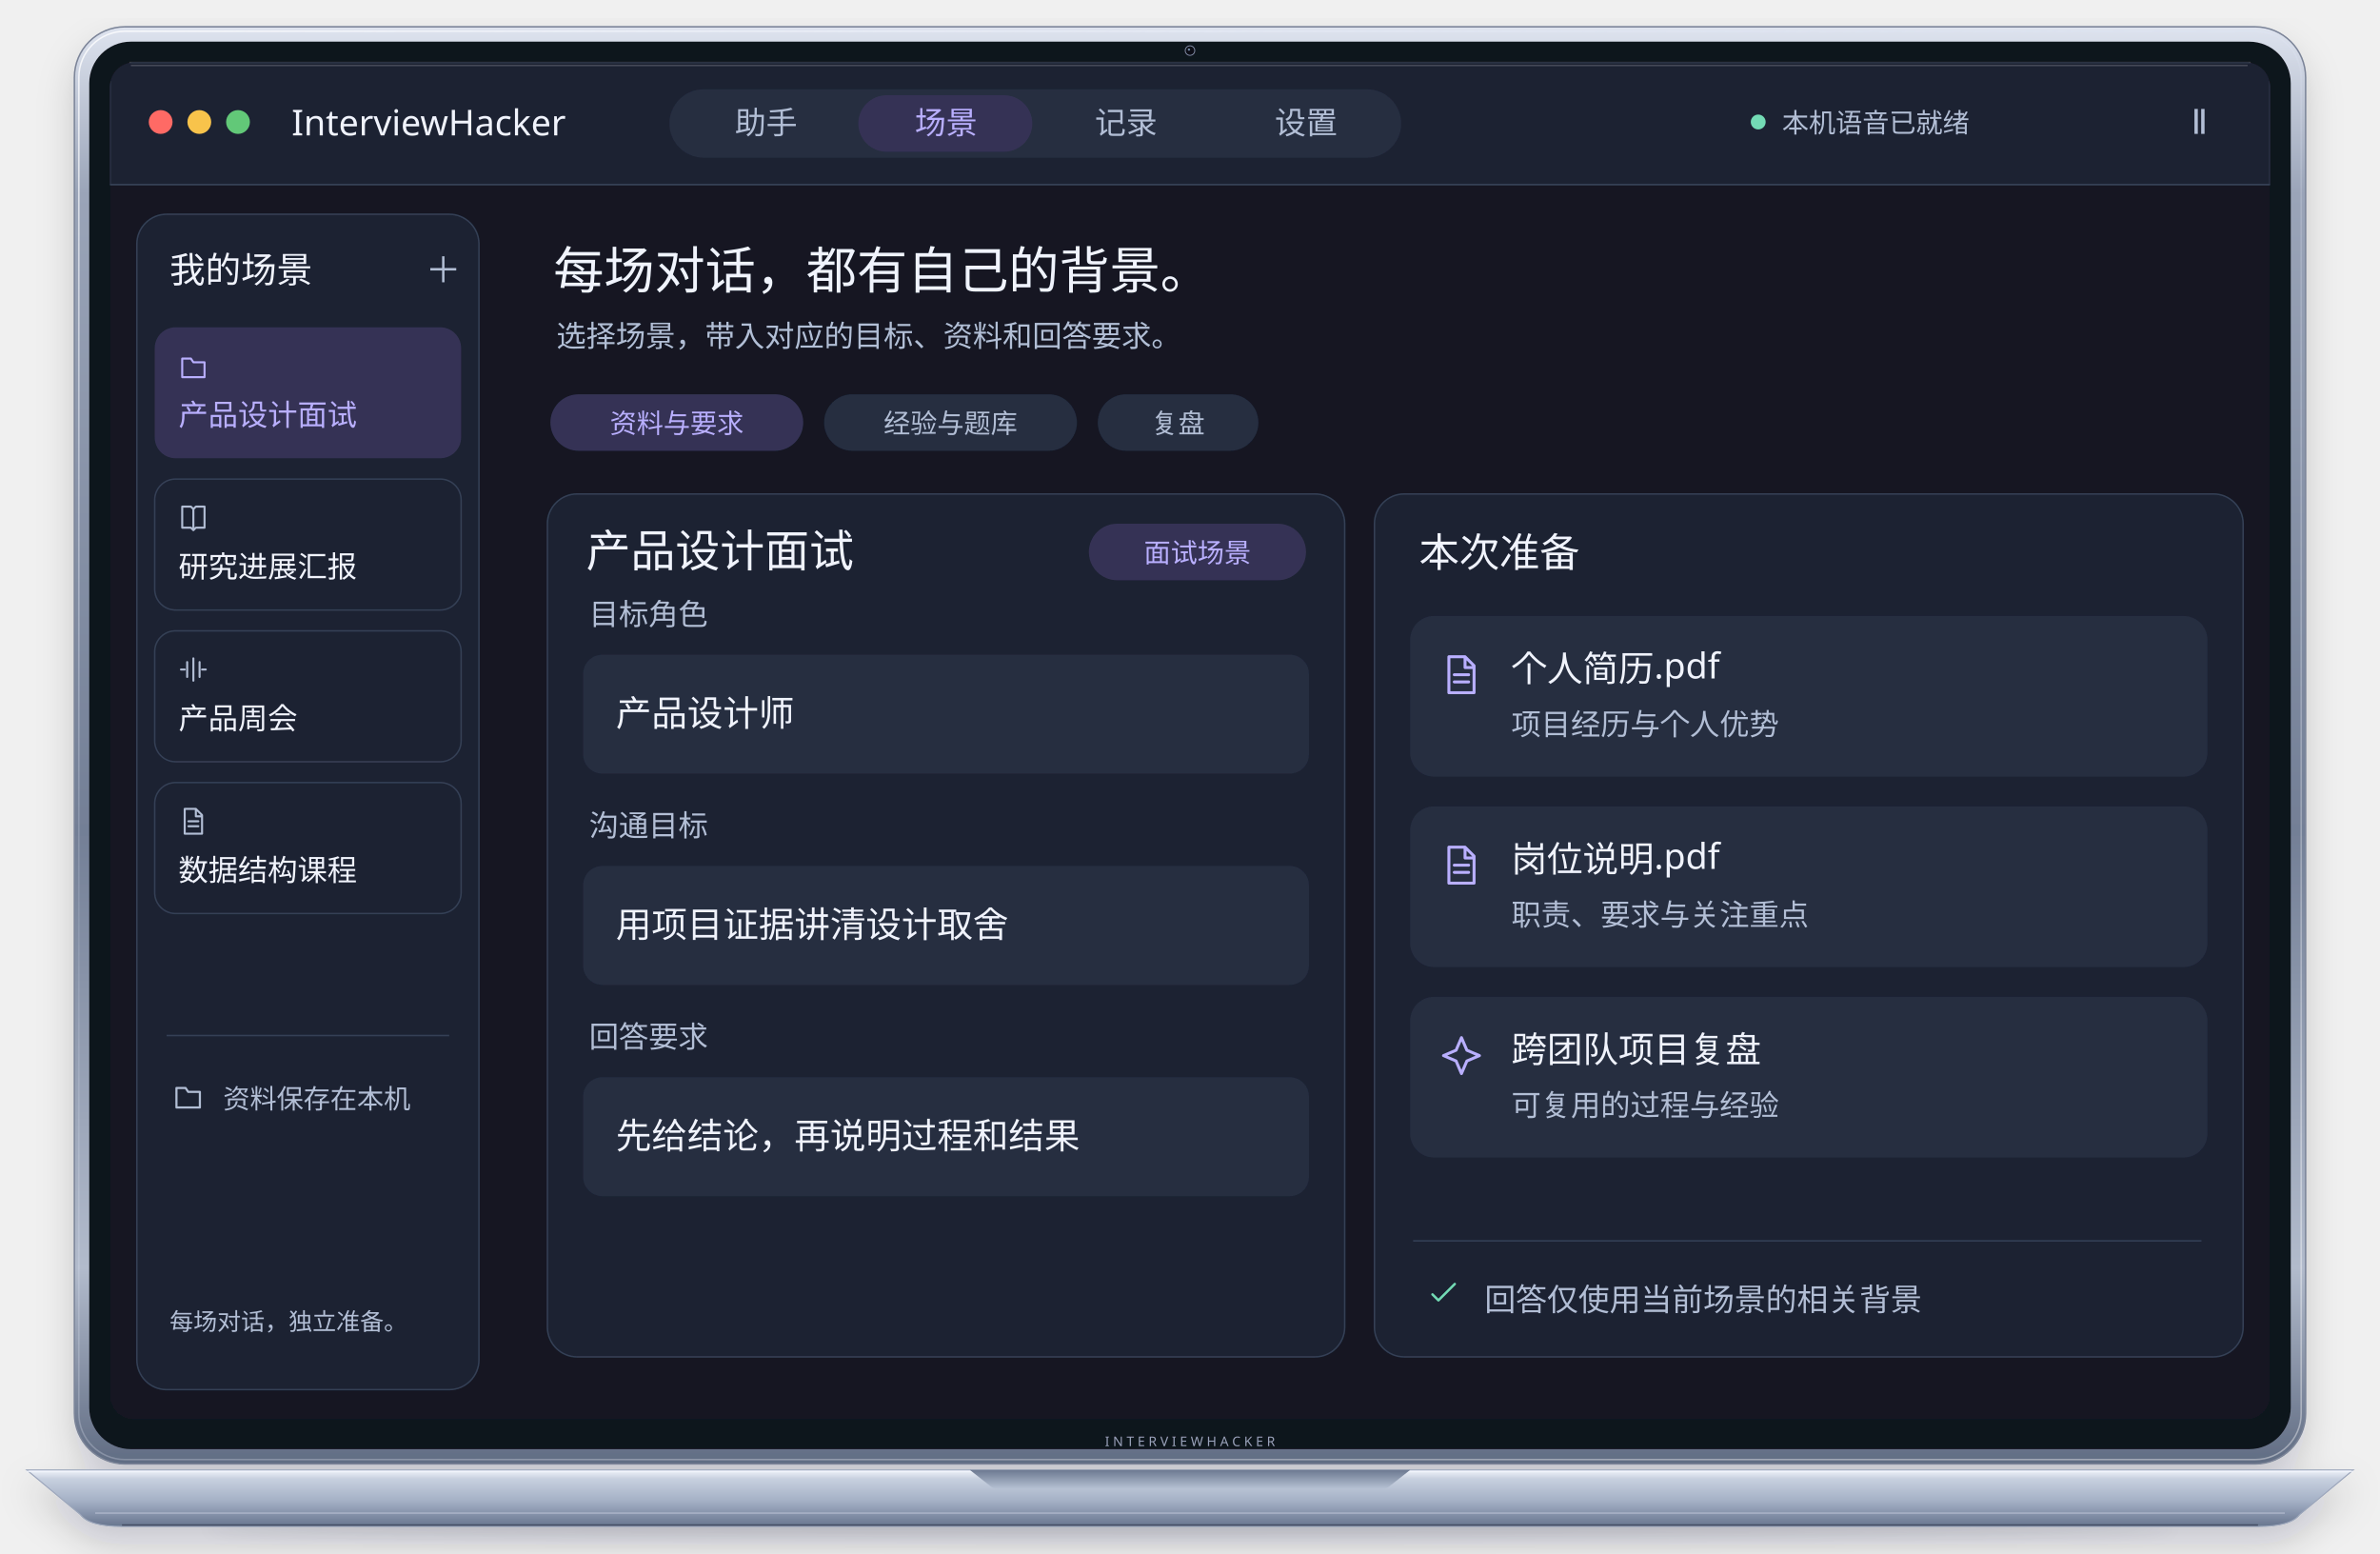
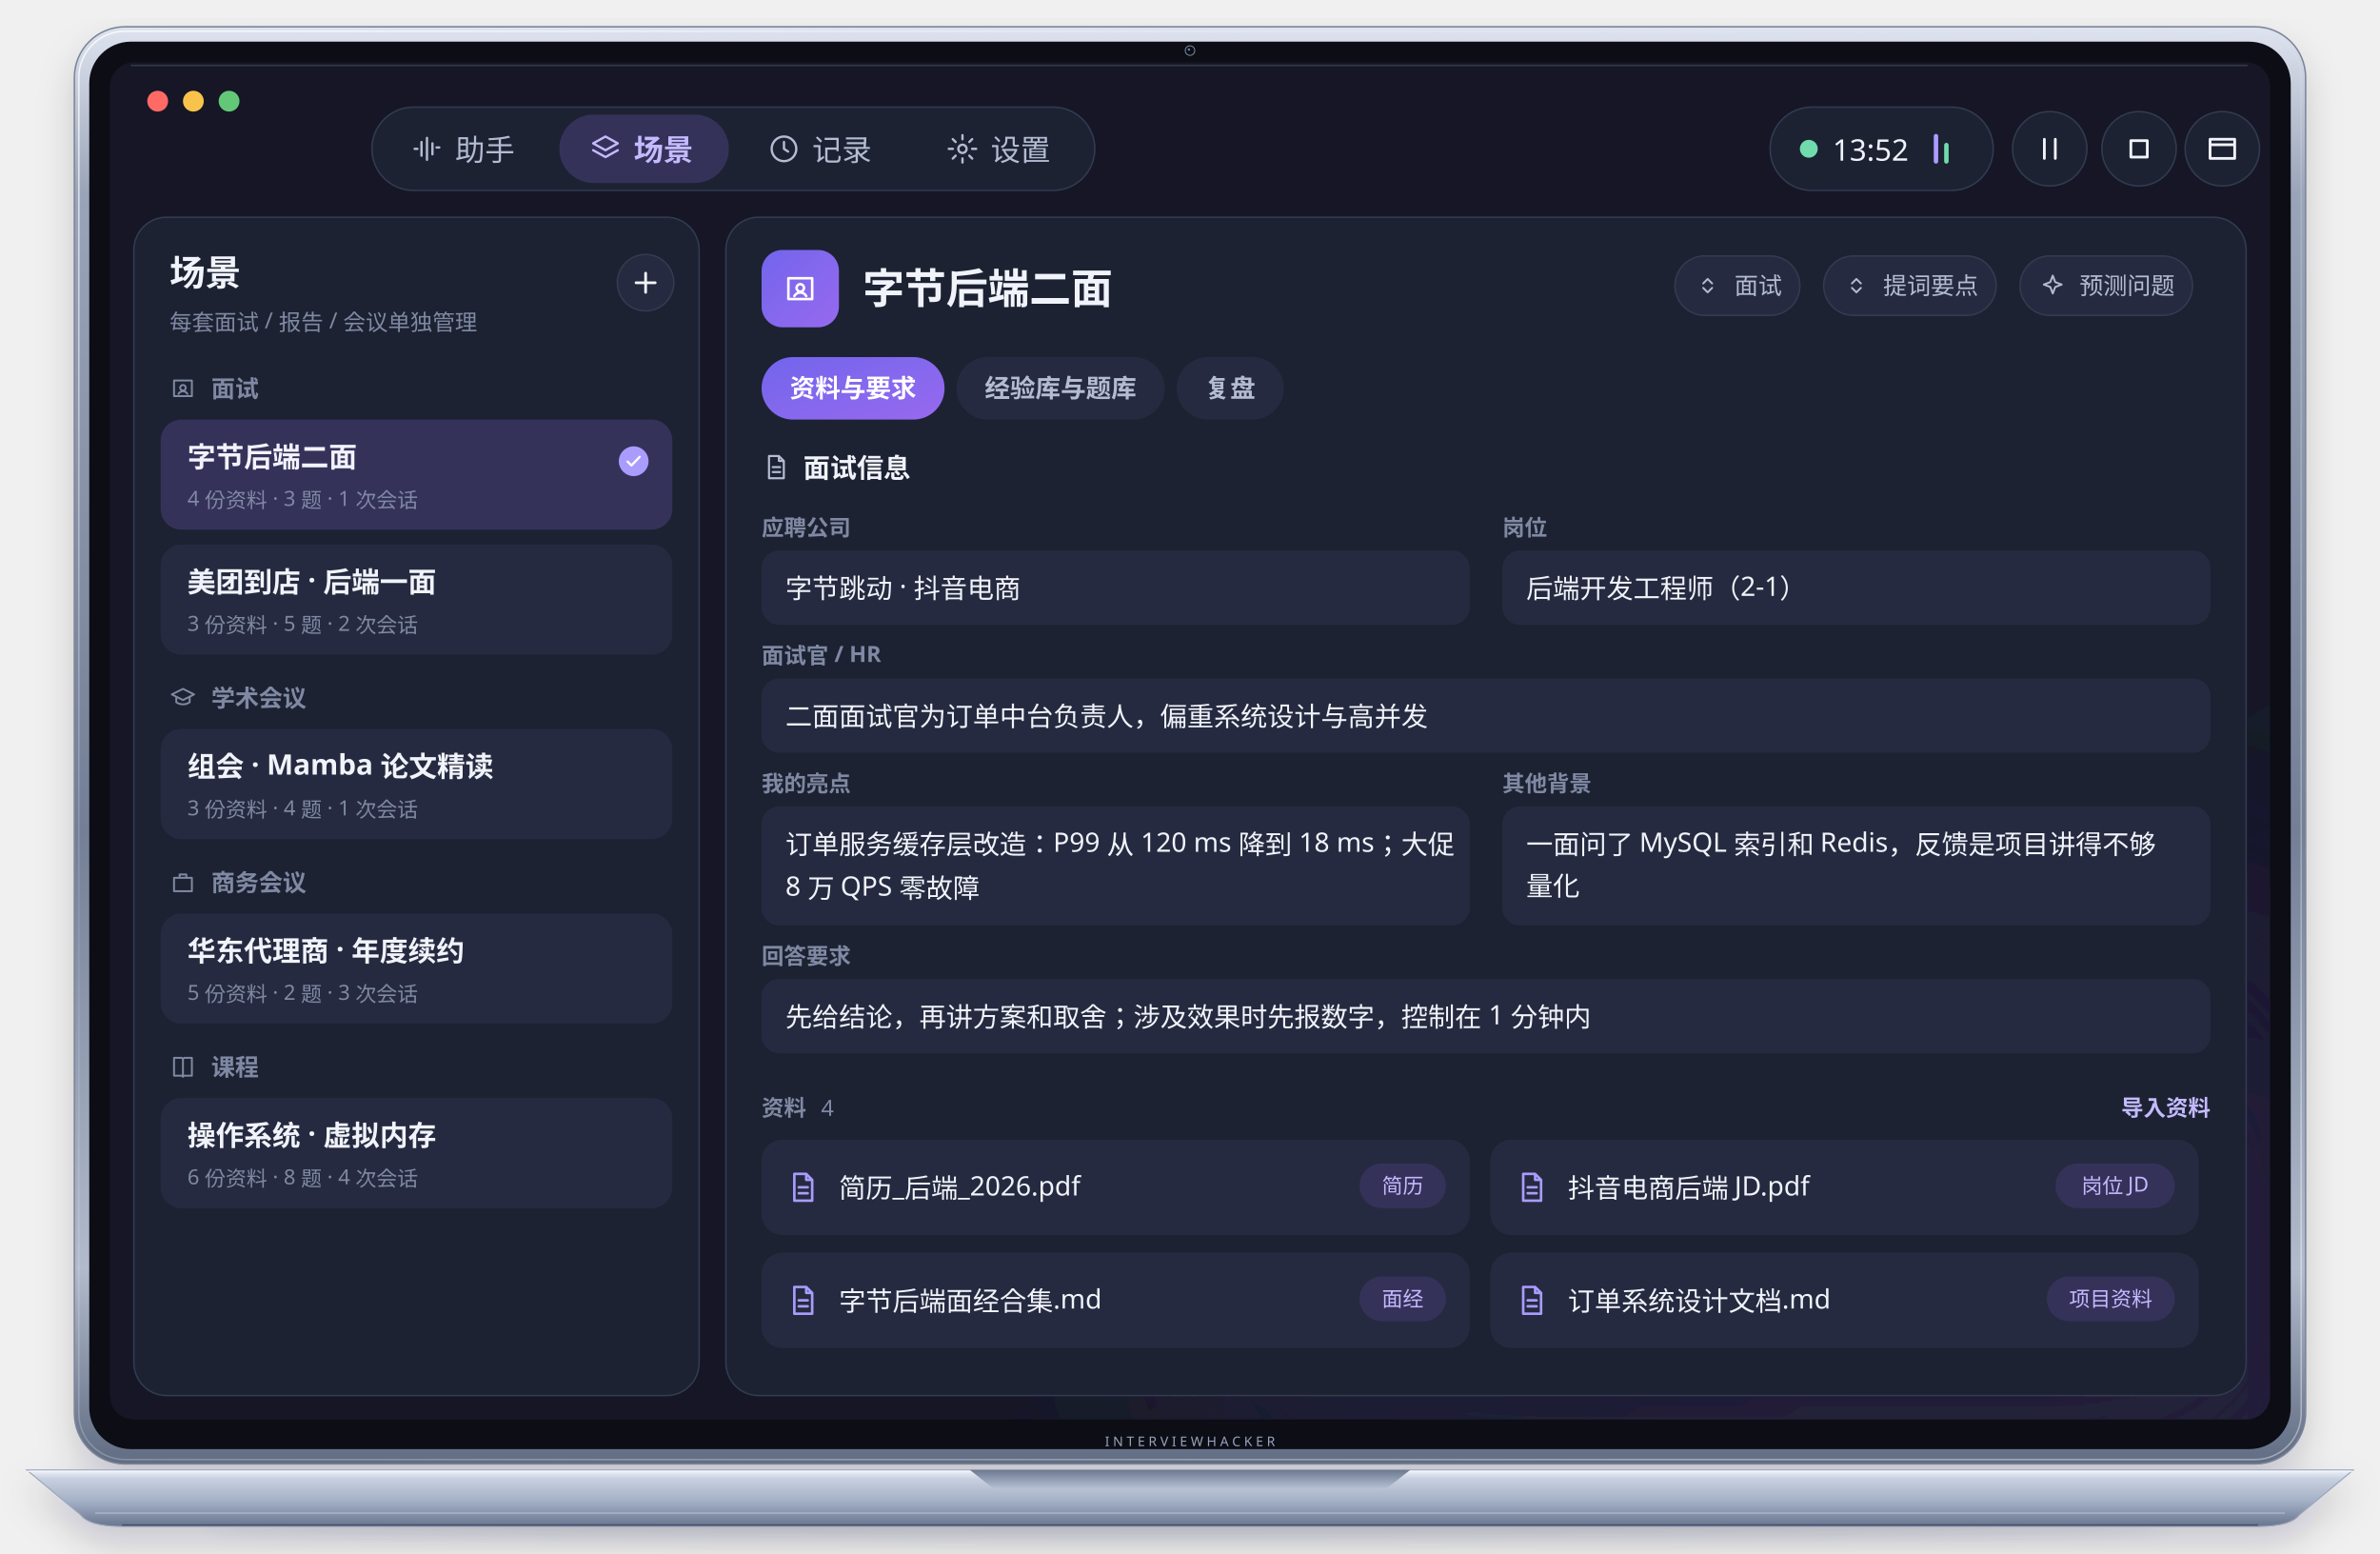
<svg xmlns="http://www.w3.org/2000/svg" width="1600" height="1044" viewBox="0 0 1600 1044" fill="none">
  <defs>
    <linearGradient id="accent" x1="0" y1="0" x2="1" y2="1">
      <stop stop-color="#7265ed" />
      <stop offset="1" stop-color="#9769ee" />
+     </linearGradient>
+     <linearGradient id="canvas" x1="0" y1="0" x2="1" y2="1">
+       <stop stop-color="#151926" />
+       <stop offset=".7" stop-color="#151926" />
+       <stop offset="1" stop-color="#221d3a" />
+     </linearGradient>
+     <linearGradient id="room" x1="0" y1="0" x2="1" y2="1">
+       <stop stop-color="#3a4258" />
+       <stop offset="1" stop-color="#1f2434" />
    </linearGradient>
    <linearGradient id="metal" x1="0" y1="0" x2="0" y2="1">
      <stop stop-color="#e1e6f1" />
      <stop offset=".12" stop-color="#9aa4b8" />
      <stop offset=".56" stop-color="#737f96" />
      <stop offset=".86" stop-color="#b2bbcc" />
      <stop offset="1" stop-color="#5d6980" />
    </linearGradient>
    <linearGradient id="rim-light" x1="0" y1="0" x2=".7" y2="1">
      <stop stop-color="#fff" stop-opacity=".8" />
      <stop offset=".42" stop-color="#e0e8fb" stop-opacity=".14" />
      <stop offset="1" stop-color="#fff" stop-opacity=".4" />
    </linearGradient>
    <linearGradient id="base" x1="0" y1="0" x2="0" y2="1">
      <stop stop-color="#f0f3fa" />
      <stop offset=".16" stop-color="#c7d0df" />
      <stop offset=".55" stop-color="#a4b0c5" />
      <stop offset="1" stop-color="#67758f" />
    </linearGradient>
    <linearGradient id="notch" x1="0" y1="0" x2="0" y2="1">
      <stop stop-color="#6c7991" />
      <stop offset="1" stop-color="#b8c3d5" />
    </linearGradient>
    <clipPath id="display">
      <rect x="74" y="42" width="1452" height="912" rx="16" />
    </clipPath>
    <filter id="device-shadow" x="-8%" y="-6%" width="116%" height="126%">
      <feDropShadow dx="0" dy="12" stdDeviation="12" flood-color="#0d1426" flood-opacity=".17" />
    </filter>
    <filter id="contact-shadow" x="-10%" y="-100%" width="120%" height="300%">
      <feGaussianBlur stdDeviation="6" />
    </filter>
+     <filter id="soft-glow" x="-50%" y="-50%" width="200%" height="200%">
+       <feGaussianBlur stdDeviation="90" />
+     </filter>
    <filter id="card-shadow" x="-20%" y="-20%" width="140%" height="160%">
-       <feDropShadow dx="0" dy="15" stdDeviation="17" flood-color="#0d1426" flood-opacity=".16" />
+       <feDropShadow dx="0" dy="18" stdDeviation="20" flood-color="#05070d" flood-opacity=".45" />
    </filter>
    <filter id="phone-shadow" x="-20%" y="-10%" width="140%" height="130%">
      <feDropShadow dx="0" dy="12" stdDeviation="10" flood-color="#0d1426" flood-opacity=".18" />
    </filter>
  </defs>
  <g font-family="'HarmonyOS Sans SC','PingFang SC','Microsoft YaHei',sans-serif" text-rendering="geometricPrecision">
    <ellipse cx="800" cy="1026" rx="660" ry="6" fill="#101626" opacity=".16" filter="url(#contact-shadow)" />
    <g filter="url(#device-shadow)">
      <rect x="50" y="18" width="1500" height="966" rx="34" fill="url(#metal)" stroke="#7b8498" />
      <rect x="53" y="21" width="1494" height="960" rx="31" fill="none" stroke="url(#rim-light)" />
-       <rect x="60" y="28" width="1480" height="946" rx="28" fill="#10131b" stroke="none" />
-       <path d="M87 42H1513" stroke="#bfc8db" stroke-opacity=".25" />
+       <rect x="60" y="28" width="1480" height="946" rx="28" fill="#0c0f16" stroke="none" />
      <circle cx="800" cy="34" r="3.2" fill="#090d15" stroke="#8491aa" stroke-width=".6" />
      <circle cx="799.3" cy="33.3" r=".8" fill="#7186a5" />
      <g clip-path="url(#display)">
-         <rect x="74" y="42" width="1452" height="912" rx="16" fill="#121723" stroke="none" />
-         <rect x="74" y="42" width="1452" height="82" rx="0" fill="#1c2232" stroke="#343f55" />
-         <path d="M74 124H1526" stroke="#343f55" />
-         <circle cx="108" cy="82" r="8" fill="#ff6a65" />
-         <circle cx="134" cy="82" r="8" fill="#f8c34b" />
-         <circle cx="160" cy="82" r="8" fill="#62c878" />
-         <text x="196" y="91" font-size="24" font-weight="500" fill="#f0f3fc">InterviewHacker</text>
-         <rect x="450" y="60" width="492" height="46" rx="23" fill="#252d40" stroke="none" />
-         <text x="515" y="90" font-size="21" font-weight="500" fill="#b2bed5" text-anchor="middle">助手</text>
-         <rect x="577" y="64" width="117" height="38" rx="19" fill="#353254" stroke="none" />
-         <text x="636" y="90" font-size="21" font-weight="500" fill="#b9afff" text-anchor="middle">场景</text>
-         <text x="757" y="90" font-size="21" font-weight="500" fill="#b2bed5" text-anchor="middle">记录</text>
-         <text x="878" y="90" font-size="21" font-weight="500" fill="#b2bed5" text-anchor="middle">设置</text>
-         <circle cx="1182" cy="82" r="5" fill="#73dbb5" />
-         <text x="1198" y="89" font-size="18" font-weight="400" fill="#b2bed5">本机语音已就绪</text>
-         <text x="1473" y="90" font-size="23" font-weight="400" fill="#b2bed5">Ⅱ</text>
-         <rect x="92" y="144" width="230" height="790" rx="20" fill="#1c2232" stroke="#343f55" />
-         <text x="114" y="190" font-size="24" font-weight="500" fill="#f0f3fc">我的场景</text>
-         <text x="286" y="190" font-size="24" font-weight="400" fill="#b2bed5">＋</text>
-         <rect x="104" y="220" width="206" height="88" rx="14" fill="#353254" stroke="none" />
-         <g transform="translate(120 236) scale(0.8333333)" fill="none" stroke="#b9afff" stroke-width="1.65" stroke-linecap="round" stroke-linejoin="round">
-           <path d="M3 6h7l2 3h9v12H3z" />
-         </g>
-         <text x="120" y="286" font-size="20" font-weight="500" fill="#b9afff">产品设计面试</text>
-         <rect x="104" y="322" width="206" height="88" rx="14" fill="#1c2232" stroke="#343f55" />
-         <g transform="translate(120 338) scale(0.8333333)" fill="none" stroke="#b2bed5" stroke-width="1.65" stroke-linecap="round" stroke-linejoin="round">
-           <path d="M3 3h7l2 2 2-2h7v17h-7l-2 2-2-2H3zM12 5v17" />
-         </g>
-         <text x="120" y="388" font-size="20" font-weight="400" fill="#f0f3fc">研究进展汇报</text>
-         <rect x="104" y="424" width="206" height="88" rx="14" fill="#1c2232" stroke="#343f55" />
-         <g transform="translate(120 440) scale(0.8333333)" fill="none" stroke="#b2bed5" stroke-width="1.65" stroke-linecap="round" stroke-linejoin="round">
-           <path d="M2 12h3m2-6v12m5-15v18m5-15v12m2-6h3" />
-         </g>
-         <text x="120" y="490" font-size="20" font-weight="400" fill="#f0f3fc">产品周会</text>
-         <rect x="104" y="526" width="206" height="88" rx="14" fill="#1c2232" stroke="#343f55" />
-         <g transform="translate(120 542) scale(0.8333333)" fill="none" stroke="#b2bed5" stroke-width="1.65" stroke-linecap="round" stroke-linejoin="round">
-           <path d="M5 2h9l5 5v15H5zM14 2v6h5M8 12h8M8 16h8" />
-         </g>
-         <text x="120" y="592" font-size="20" font-weight="400" fill="#f0f3fc">数据结构课程</text>
-         <path d="M112 696H302" stroke="#343f55" />
-         <g transform="translate(116 726) scale(0.875)" fill="none" stroke="#b2bed5" stroke-width="1.65" stroke-linecap="round" stroke-linejoin="round">
-           <path d="M3 6h7l2 3h9v12H3z" />
-         </g>
-         <text x="150" y="745" font-size="18" font-weight="400" fill="#b2bed5">资料保存在本机</text>
-         <text x="114" y="894" font-size="16" font-weight="400" fill="#b2bed5">每场对话，独立准备。</text>
-         <text x="372" y="194" font-size="34" font-weight="500" fill="#f0f3fc">每场对话，都有自己的背景。</text>
-         <text x="374" y="233" font-size="20" font-weight="400" fill="#b2bed5">选择场景，带入对应的目标、资料和回答要求。</text>
-         <rect x="370" y="265" width="170" height="38" rx="19" fill="#353254" stroke="none" />
-         <text x="455" y="291" font-size="18" font-weight="500" fill="#b9afff" text-anchor="middle">资料与要求</text>
-         <rect x="554" y="265" width="170" height="38" rx="19" fill="#252d40" stroke="none" />
-         <text x="639" y="291" font-size="18" font-weight="500" fill="#b2bed5" text-anchor="middle">经验与题库</text>
-         <rect x="738" y="265" width="108" height="38" rx="19" fill="#252d40" stroke="none" />
-         <text x="792" y="291" font-size="18" font-weight="500" fill="#b2bed5" text-anchor="middle">复盘</text>
-         <rect x="368" y="332" width="536" height="580" rx="20" fill="#1c2232" stroke="#343f55" />
-         <rect x="924" y="332" width="584" height="580" rx="20" fill="#1c2232" stroke="#343f55" />
-         <text x="394" y="381" font-size="30" font-weight="500" fill="#f0f3fc">产品设计面试</text>
-         <rect x="732" y="352" width="146" height="38" rx="19" fill="#353254" stroke="none" />
-         <text x="805" y="378" font-size="18" font-weight="500" fill="#b9afff" text-anchor="middle">面试场景</text>
-         <text x="396" y="420" font-size="20" font-weight="400" fill="#b2bed5">目标角色</text>
-         <rect x="392" y="440" width="488" height="80" rx="13" fill="#252d40" stroke="none" />
-         <text x="414" y="488" font-size="24" font-weight="400" fill="#f0f3fc">产品设计师</text>
-         <text x="396" y="562" font-size="20" font-weight="400" fill="#b2bed5">沟通目标</text>
-         <rect x="392" y="582" width="488" height="80" rx="13" fill="#252d40" stroke="none" />
-         <text x="414" y="630" font-size="24" font-weight="400" fill="#f0f3fc">用项目证据讲清设计取舍</text>
-         <text x="396" y="704" font-size="20" font-weight="400" fill="#b2bed5">回答要求</text>
-         <rect x="392" y="724" width="488" height="80" rx="13" fill="#252d40" stroke="none" />
-         <text x="414" y="772" font-size="24" font-weight="400" fill="#f0f3fc">先给结论，再说明过程和结果</text>
-         <text x="954" y="381" font-size="27" font-weight="500" fill="#f0f3fc">本次准备</text>
-         <rect x="948" y="414" width="536" height="108" rx="16" fill="#252d40" stroke="none" />
-         <g transform="translate(968 439) scale(1.208333)" fill="none" stroke="#b9afff" stroke-width="1.65" stroke-linecap="round" stroke-linejoin="round">
-           <path d="M5 2h9l5 5v15H5zM14 2v6h5M8 12h8M8 16h8" />
-         </g>
-         <text x="1016" y="458" font-size="24" font-weight="500" fill="#f0f3fc">个人简历.pdf</text>
-         <text x="1016" y="494" font-size="20" font-weight="400" fill="#b2bed5">项目经历与个人优势</text>
-         <rect x="948" y="542" width="536" height="108" rx="16" fill="#252d40" stroke="none" />
-         <g transform="translate(968 567) scale(1.208333)" fill="none" stroke="#b9afff" stroke-width="1.65" stroke-linecap="round" stroke-linejoin="round">
-           <path d="M5 2h9l5 5v15H5zM14 2v6h5M8 12h8M8 16h8" />
-         </g>
-         <text x="1016" y="586" font-size="24" font-weight="500" fill="#f0f3fc">岗位说明.pdf</text>
-         <text x="1016" y="622" font-size="20" font-weight="400" fill="#b2bed5">职责、要求与关注重点</text>
-         <rect x="948" y="670" width="536" height="108" rx="16" fill="#252d40" stroke="none" />
-         <g transform="translate(968 695) scale(1.208333)" fill="none" stroke="#b9afff" stroke-width="1.65" stroke-linecap="round" stroke-linejoin="round">
-           <path d="m12 2 3 7 7 3-7 3-3 7-3-7-7-3 7-3z" />
-         </g>
-         <text x="1016" y="714" font-size="24" font-weight="500" fill="#f0f3fc">跨团队项目复盘</text>
-         <text x="1016" y="750" font-size="20" font-weight="400" fill="#b2bed5">可复用的过程与经验</text>
-         <path d="M950 834H1480" stroke="#343f55" />
-         <g transform="translate(958 858) scale(1)" fill="none" stroke="#73dbb5" stroke-width="1.65" stroke-linecap="round" stroke-linejoin="round">
-           <path d="m5 12 4 4L20 5" />
-         </g>
-         <text x="998" y="881" font-size="21" font-weight="400" fill="#b2bed5">回答仅使用当前场景的相关背景</text>
+         <rect x="74" y="42" width="1452" height="912" rx="16" fill="url(#canvas)" stroke="none" />
+         <ellipse cx="1300" cy="900" rx="520" ry="260" fill="#221d3a" opacity=".7" filter="url(#soft-glow)" />
+         <circle cx="106" cy="68" r="7" fill="#ff6a65" />
+         <circle cx="130" cy="68" r="7" fill="#f8c34b" />
+         <circle cx="154" cy="68" r="7" fill="#62c878" />
+         <rect x="250" y="72" width="486" height="56" rx="28" fill="#1d2232" stroke="#323a50" />
+         <g transform="translate(276 89) scale(0.92)" fill="none" stroke="#b3bcd2" stroke-width="1.7" stroke-linecap="round" stroke-linejoin="round">
+           <path d="M3 12h2m3-5v10m4-13v16m4-12v8m3-5h2" />
+         </g>
+         <text x="306" y="108" font-size="20" font-weight="500" fill="#b3bcd2">助手</text>
+         <rect x="376" y="77" width="114" height="46" rx="23" fill="#35305a" stroke="none" />
+         <g transform="translate(396 89) scale(0.92)" fill="none" stroke="#c4bbff" stroke-width="1.7" stroke-linecap="round" stroke-linejoin="round">
+           <path d="m12 3 9 5-9 5-9-5zM3 13l9 5 9-5" />
+         </g>
+         <text x="426" y="108" font-size="20" font-weight="600" fill="#c4bbff">场景</text>
+         <g transform="translate(516 89) scale(0.92)" fill="none" stroke="#b3bcd2" stroke-width="1.7" stroke-linecap="round" stroke-linejoin="round">
+           <path d="M12 7v5l3 2M21 12a9 9 0 1 1-18 0 9 9 0 0 1 18 0" />
+         </g>
+         <text x="546" y="108" font-size="20" font-weight="500" fill="#b3bcd2">记录</text>
+         <g transform="translate(636 89) scale(0.92)" fill="none" stroke="#b3bcd2" stroke-width="1.7" stroke-linecap="round" stroke-linejoin="round">
+           <path d="M12 9a3 3 0 1 0 0 6 3 3 0 0 0 0-6M12 2v3m0 14v3M2 12h3m14 0h3M4.9 4.9l2.1 2.1m10 10 2.1 2.1M4.9 19.1 7 17M17 7l2.1-2.1" />
+         </g>
+         <text x="666" y="108" font-size="20" font-weight="500" fill="#b3bcd2">设置</text>
+         <rect x="1190" y="72" width="150" height="56" rx="28" fill="#1d2232" stroke="#323a50" />
+         <circle cx="1216" cy="100" r="6" fill="#6fdcae" />
+         <text x="1232" y="108" font-size="20" font-weight="500" fill="#f1f3fb">13:52</text>
+         <rect x="1300" y="90" width="3" height="20" rx="1.5" fill="#a99cff" stroke="none" />
+         <rect x="1307" y="96" width="3" height="14" rx="1.5" fill="#6fdcae" stroke="none" />
+         <circle cx="1378" cy="100" r="25" fill="#1d2232" stroke="#323a50" />
+         <g transform="translate(1367 89) scale(0.92)" fill="none" stroke="#f1f3fb" stroke-width="2" stroke-linecap="round" stroke-linejoin="round">
+           <path d="M8 5v14M16 5v14" />
+         </g>
+         <circle cx="1438" cy="100" r="25" fill="#1d2232" stroke="#323a50" />
+         <g transform="translate(1427 89) scale(0.92)" fill="none" stroke="#f1f3fb" stroke-width="2" stroke-linecap="round" stroke-linejoin="round">
+           <path d="M6 6h12v12H6z" />
+         </g>
+         <circle cx="1494" cy="100" r="25" fill="#1d2232" stroke="#323a50" />
+         <g transform="translate(1483 89) scale(0.92)" fill="none" stroke="#f1f3fb" stroke-width="2" stroke-linecap="round" stroke-linejoin="round">
+           <path d="M3 5h18v14H3zM3 9h18" />
+         </g>
+         <rect x="90" y="146" width="380" height="792" rx="22" fill="#1d2232" stroke="#323a50" />
+         <text x="114" y="192" font-size="24" font-weight="600" fill="#f1f3fb">场景</text>
+         <text x="114" y="222" font-size="15" font-weight="400" fill="#7f89a3">每套面试 / 报告 / 会议单独管理</text>
+         <circle cx="434" cy="190" r="19" fill="#262c3f" stroke="#323a50" />
+         <g transform="translate(423 179) scale(0.92)" fill="none" stroke="#f1f3fb" stroke-width="2" stroke-linecap="round" stroke-linejoin="round">
+           <path d="M12 5v14M5 12h14" />
+         </g>
+         <g transform="translate(114 252) scale(0.75)" fill="none" stroke="#7f89a3" stroke-width="1.7" stroke-linecap="round" stroke-linejoin="round">
+           <path d="M4 5h16v14H4zM12 9a2.5 2.5 0 1 0 0 5 2.5 2.5 0 0 0 0-5M8 17c1-1.6 2.3-2.4 4-2.4s3 .8 4 2.4" />
+         </g>
+         <text x="142" y="267" font-size="16" font-weight="600" fill="#7f89a3">面试</text>
+         <rect x="108" y="282" width="344" height="74" rx="14" fill="#35305a" stroke="none" />
+         <text x="126" y="314" font-size="19" font-weight="600" fill="#f1f3fb">字节后端二面</text>
+         <text x="126" y="340" font-size="14" font-weight="400" fill="#7f89a3">4 份资料 · 3 题 · 1 次会话</text>
+         <circle cx="426" cy="310" r="10" fill="#a99cff" />
+         <g transform="translate(419 303) scale(0.58)" fill="none" stroke="#fff" stroke-width="2.6" stroke-linecap="round" stroke-linejoin="round">
+           <path d="m5 12.5 4.5 4.5L19 7" />
+         </g>
+         <rect x="108" y="366" width="344" height="74" rx="14" fill="#262c3f" stroke="none" />
+         <text x="126" y="398" font-size="19" font-weight="600" fill="#f1f3fb">美团到店 · 后端一面</text>
+         <text x="126" y="424" font-size="14" font-weight="400" fill="#7f89a3">3 份资料 · 5 题 · 2 次会话</text>
+         <g transform="translate(114 460) scale(0.75)" fill="none" stroke="#7f89a3" stroke-width="1.7" stroke-linecap="round" stroke-linejoin="round">
+           <path d="m2 9 10-5 10 5-10 5zM6 11v5c3.5 2.5 8.5 2.5 12 0v-5" />
+         </g>
+         <text x="142" y="475" font-size="16" font-weight="600" fill="#7f89a3">学术会议</text>
+         <rect x="108" y="490" width="344" height="74" rx="14" fill="#262c3f" stroke="none" />
+         <text x="126" y="522" font-size="19" font-weight="600" fill="#f1f3fb">组会 · Mamba 论文精读</text>
+         <text x="126" y="548" font-size="14" font-weight="400" fill="#7f89a3">3 份资料 · 4 题 · 1 次会话</text>
+         <g transform="translate(114 584) scale(0.75)" fill="none" stroke="#7f89a3" stroke-width="1.7" stroke-linecap="round" stroke-linejoin="round">
+           <path d="M4 8h16v12H4zM9 8V5h6v3" />
+         </g>
+         <text x="142" y="599" font-size="16" font-weight="600" fill="#7f89a3">商务会议</text>
+         <rect x="108" y="614" width="344" height="74" rx="14" fill="#262c3f" stroke="none" />
+         <text x="126" y="646" font-size="19" font-weight="600" fill="#f1f3fb">华东代理商 · 年度续约</text>
+         <text x="126" y="672" font-size="14" font-weight="400" fill="#7f89a3">5 份资料 · 2 题 · 3 次会话</text>
+         <g transform="translate(114 708) scale(0.75)" fill="none" stroke="#7f89a3" stroke-width="1.7" stroke-linecap="round" stroke-linejoin="round">
+           <path d="M4 4h7l1 1 1-1h7v16h-7l-1 1-1-1H4zM12 5v16" />
+         </g>
+         <text x="142" y="723" font-size="16" font-weight="600" fill="#7f89a3">课程</text>
+         <rect x="108" y="738" width="344" height="74" rx="14" fill="#262c3f" stroke="none" />
+         <text x="126" y="770" font-size="19" font-weight="600" fill="#f1f3fb">操作系统 · 虚拟内存</text>
+         <text x="126" y="796" font-size="14" font-weight="400" fill="#7f89a3">6 份资料 · 8 题 · 4 次会话</text>
+         <rect x="488" y="146" width="1022" height="792" rx="22" fill="#1d2232" stroke="#323a50" />
+         <rect x="512" y="168" width="52" height="52" rx="14" fill="url(#accent)" stroke="none" />
+         <g transform="translate(526 182) scale(1)" fill="none" stroke="#fff" stroke-width="1.7" stroke-linecap="round" stroke-linejoin="round">
+           <path d="M4 5h16v14H4zM12 9a2.5 2.5 0 1 0 0 5 2.5 2.5 0 0 0 0-5M8 17c1-1.6 2.3-2.4 4-2.4s3 .8 4 2.4" />
+         </g>
+         <text x="580" y="204" font-size="28" font-weight="600" fill="#f1f3fb">字节后端二面</text>
+         <rect x="1358" y="172" width="116" height="40" rx="20" fill="#262c3f" stroke="#323a50" />
+         <g transform="translate(1371 183) scale(0.75)" fill="none" stroke="#b3bcd2" stroke-width="1.7" stroke-linecap="round" stroke-linejoin="round">
+           <path d="m12 3 2.2 5.8L20 11l-5.8 2.2L12 19l-2.2-5.8L4 11l5.8-2.2z" />
+         </g>
+         <text x="1398" y="197.76" font-size="16" font-weight="500" fill="#b3bcd2">预测问题</text>
+         <rect x="1226" y="172" width="116" height="40" rx="20" fill="#262c3f" stroke="#323a50" />
+         <g transform="translate(1239 183) scale(0.75)" fill="none" stroke="#b3bcd2" stroke-width="1.7" stroke-linecap="round" stroke-linejoin="round">
+           <path d="m8 10 4-4 4 4M8 14l4 4 4-4" />
+         </g>
+         <text x="1266" y="197.76" font-size="16" font-weight="500" fill="#b3bcd2">提词要点</text>
+         <rect x="1126" y="172" width="84" height="40" rx="20" fill="#262c3f" stroke="#323a50" />
+         <g transform="translate(1139 183) scale(0.75)" fill="none" stroke="#b3bcd2" stroke-width="1.7" stroke-linecap="round" stroke-linejoin="round">
+           <path d="m8 10 4-4 4 4M8 14l4 4 4-4" />
+         </g>
+         <text x="1166" y="197.76" font-size="16" font-weight="500" fill="#b3bcd2">面试</text>
+         <rect x="512" y="240" width="123" height="42" rx="21" fill="url(#accent)" stroke="none" />
+         <text x="573.5" y="267" font-size="17" font-weight="600" fill="#fff" text-anchor="middle">资料与要求</text>
+         <rect x="643" y="240" width="140" height="42" rx="21" fill="#262c3f" stroke="none" />
+         <text x="713" y="267" font-size="17" font-weight="600" fill="#b3bcd2" text-anchor="middle">经验库与题库</text>
+         <rect x="791" y="240" width="72" height="42" rx="21" fill="#262c3f" stroke="none" />
+         <text x="827" y="267" font-size="17" font-weight="600" fill="#b3bcd2" text-anchor="middle">复盘</text>
+         <g transform="translate(512 304) scale(0.83)" fill="none" stroke="#b3bcd2" stroke-width="1.7" stroke-linecap="round" stroke-linejoin="round">
+           <path d="M6 3h8l4 4v14H6zM14 3v4h4M9 12h6M9 16h6" />
+         </g>
+         <text x="540" y="321" font-size="18" font-weight="600" fill="#f1f3fb">面试信息</text>
+         <text x="512" y="360" font-size="15" font-weight="600" fill="#7f89a3">应聘公司</text>
+         <rect x="512" y="370" width="476" height="50" rx="12" fill="#262c3f" stroke="none" />
+         <text x="528" y="402" font-size="18" fill="#f1f3fb" font-weight="400">字节跳动 · 抖音电商</text>
+         <text x="1010" y="360" font-size="15" font-weight="600" fill="#7f89a3">岗位</text>
+         <rect x="1010" y="370" width="476" height="50" rx="12" fill="#262c3f" stroke="none" />
+         <text x="1026" y="402" font-size="18" fill="#f1f3fb" font-weight="400">后端开发工程师（2-1）</text>
+         <text x="512" y="446" font-size="15" font-weight="600" fill="#7f89a3">面试官 / HR</text>
+         <rect x="512" y="456" width="974" height="50" rx="12" fill="#262c3f" stroke="none" />
+         <text x="528" y="488" font-size="18" fill="#f1f3fb" font-weight="400">二面面试官为订单中台负责人，偏重系统设计与高并发</text>
+         <text x="512" y="532" font-size="15" font-weight="600" fill="#7f89a3">我的亮点</text>
+         <rect x="512" y="542" width="476" height="80" rx="12" fill="#262c3f" stroke="none" />
+         <text x="528" y="574" font-size="18" fill="#f1f3fb" font-weight="400">订单服务缓存层改造：P99 从 120 ms 降到 18 ms；大促 </text>
+         <text x="528" y="602" font-size="18" fill="#f1f3fb" font-weight="400">8 万 QPS 零故障</text>
+         <text x="1010" y="532" font-size="15" font-weight="600" fill="#7f89a3">其他背景</text>
+         <rect x="1010" y="542" width="476" height="80" rx="12" fill="#262c3f" stroke="none" />
+         <text x="1026" y="574" font-size="18" fill="#f1f3fb" font-weight="400">一面问了 MySQL 索引和 Redis，反馈是项目讲得不够</text>
+         <text x="1026" y="602" font-size="18" fill="#f1f3fb" font-weight="400">量化</text>
+         <text x="512" y="648" font-size="15" font-weight="600" fill="#7f89a3">回答要求</text>
+         <rect x="512" y="658" width="974" height="50" rx="12" fill="#262c3f" stroke="none" />
+         <text x="528" y="690" font-size="18" fill="#f1f3fb" font-weight="400">先给结论，再讲方案和取舍；涉及效果时先报数字，控制在 1 分钟内</text>
+         <text x="512" y="750" font-size="15" font-weight="600" fill="#7f89a3">资料</text>
+         <text x="552" y="750" font-size="15" font-weight="400" fill="#7f89a3">4</text>
+         <text x="1486" y="750" font-size="15" font-weight="600" fill="#c4bbff" text-anchor="end">导入资料</text>
+         <rect x="512" y="766" width="476" height="64" rx="14" fill="#262c3f" stroke="none" />
+         <g transform="translate(528 786) scale(1)" fill="none" stroke="#a99cff" stroke-width="1.7" stroke-linecap="round" stroke-linejoin="round">
+           <path d="M6 3h8l4 4v14H6zM14 3v4h4M9 12h6M9 16h6" />
+         </g>
+         <text x="564" y="805" font-size="18" font-weight="500" fill="#f1f3fb">简历_后端_2026.pdf</text>
+         <rect x="914" y="782" width="58" height="30" rx="15" fill="#35305a" stroke="none" />
+         <text x="943" y="802.04" font-size="14" font-weight="500" fill="#c4bbff" text-anchor="middle">简历</text>
+         <rect x="1002" y="766" width="476" height="64" rx="14" fill="#262c3f" stroke="none" />
+         <g transform="translate(1018 786) scale(1)" fill="none" stroke="#a99cff" stroke-width="1.7" stroke-linecap="round" stroke-linejoin="round">
+           <path d="M6 3h8l4 4v14H6zM14 3v4h4M9 12h6M9 16h6" />
+         </g>
+         <text x="1054" y="805" font-size="18" font-weight="500" fill="#f1f3fb">抖音电商后端 JD.pdf</text>
+         <rect x="1381.88" y="782" width="80.12" height="30" rx="15" fill="#35305a" stroke="none" />
+         <text x="1421.94" y="802.04" font-size="14" font-weight="500" fill="#c4bbff" text-anchor="middle">岗位 JD</text>
+         <rect x="512" y="842" width="476" height="64" rx="14" fill="#262c3f" stroke="none" />
+         <g transform="translate(528 862) scale(1)" fill="none" stroke="#a99cff" stroke-width="1.7" stroke-linecap="round" stroke-linejoin="round">
+           <path d="M6 3h8l4 4v14H6zM14 3v4h4M9 12h6M9 16h6" />
+         </g>
+         <text x="564" y="881" font-size="18" font-weight="500" fill="#f1f3fb">字节后端面经合集.md</text>
+         <rect x="914" y="858" width="58" height="30" rx="15" fill="#35305a" stroke="none" />
+         <text x="943" y="878.04" font-size="14" font-weight="500" fill="#c4bbff" text-anchor="middle">面经</text>
+         <rect x="1002" y="842" width="476" height="64" rx="14" fill="#262c3f" stroke="none" />
+         <g transform="translate(1018 862) scale(1)" fill="none" stroke="#a99cff" stroke-width="1.7" stroke-linecap="round" stroke-linejoin="round">
+           <path d="M6 3h8l4 4v14H6zM14 3v4h4M9 12h6M9 16h6" />
+         </g>
+         <text x="1054" y="881" font-size="18" font-weight="500" fill="#f1f3fb">订单系统设计文档.md</text>
+         <rect x="1376" y="858" width="86" height="30" rx="15" fill="#35305a" stroke="none" />
+         <text x="1419" y="878.04" font-size="14" font-weight="500" fill="#c4bbff" text-anchor="middle">项目资料</text>
      </g>
-       <path d="M88 44H1511" stroke="#fff" stroke-opacity=".18" />
+       <path d="M88 44H1511" stroke="#fff" stroke-opacity=".14" />
      <text x="800" y="972" font-size="9" font-weight="500" fill="#98a3ba" text-anchor="middle">I N T E R V I E W H A C K E R</text>
      <path d="M18 988H1582L1546 1018Q1540 1026 1518 1026H82Q60 1026 54 1018Z" fill="url(#base)" stroke="#9ca6bb" stroke-width=".8" />
      <path d="M18 989H1582" stroke="#f4f6fd" stroke-opacity=".8" />
      <path d="M652 988H948L934 999Q932 1001 926 1001H674Q668 1001 666 999Z" fill="url(#notch)" />
      <path d="M64 1017H1536" stroke="#f0f3fc" stroke-opacity=".34" />
      <path d="M82 1025H1518" stroke="#3a4356" stroke-opacity=".74" />
    </g>
  </g>
</svg>
